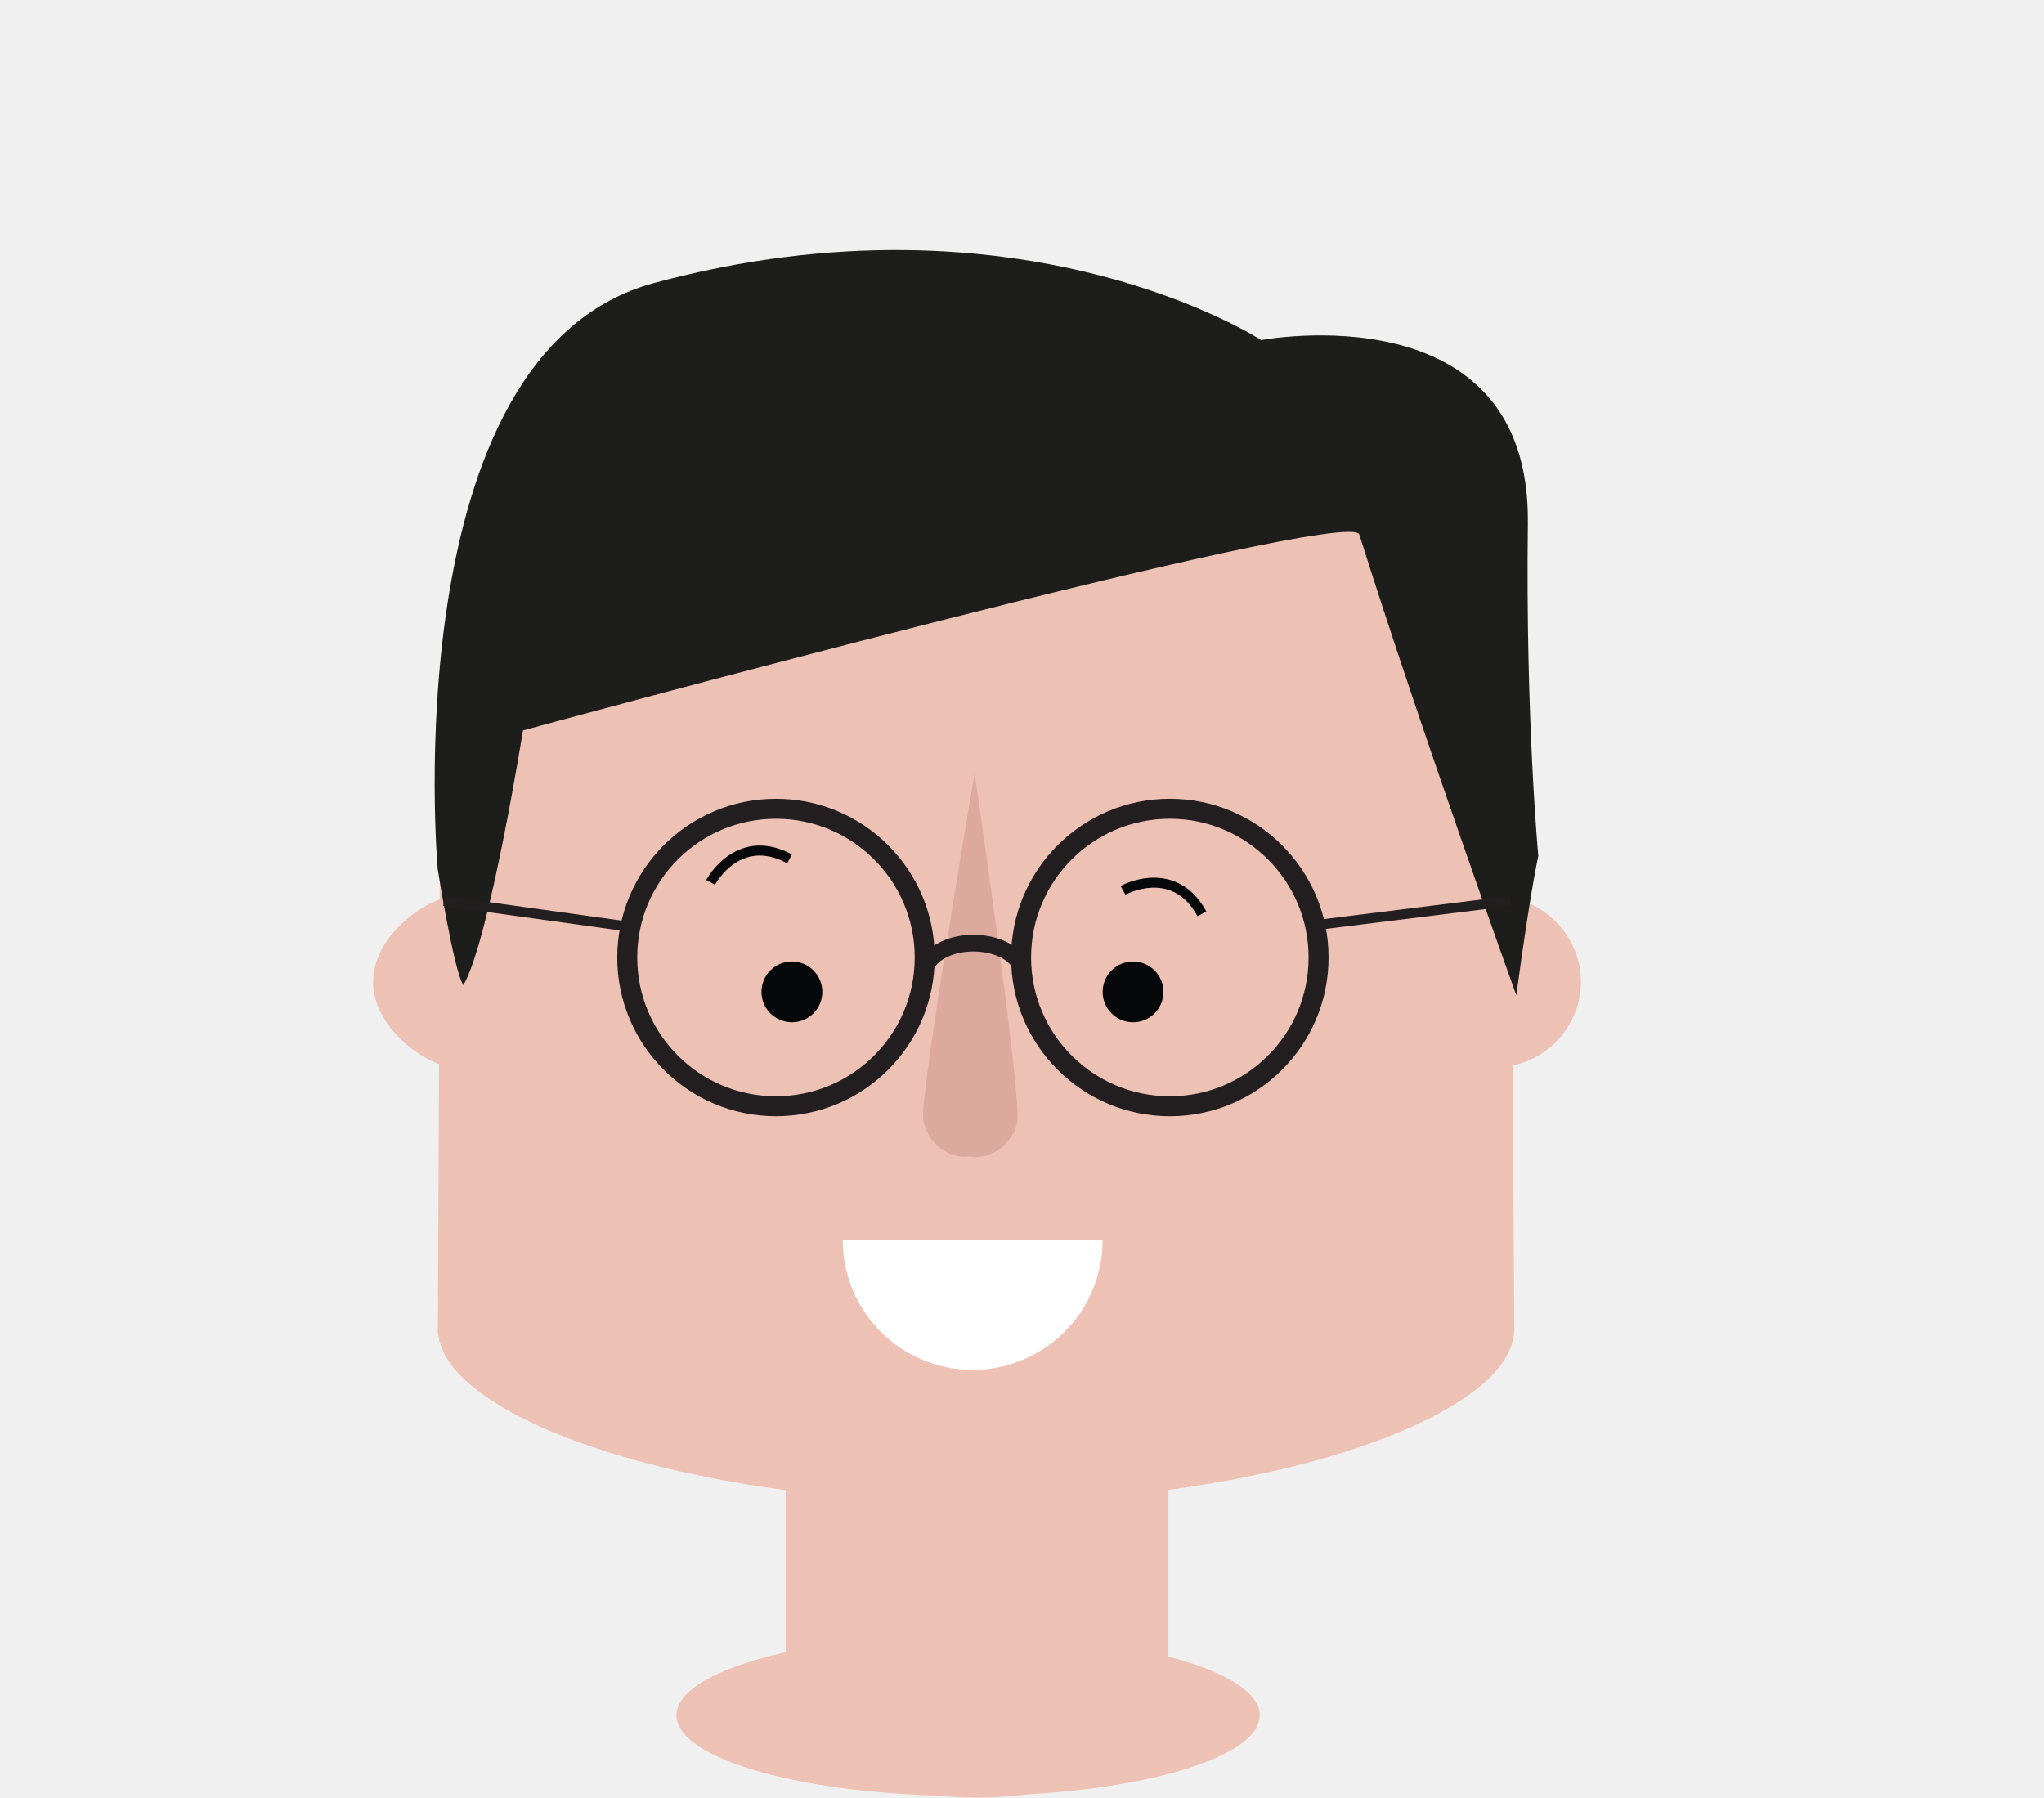
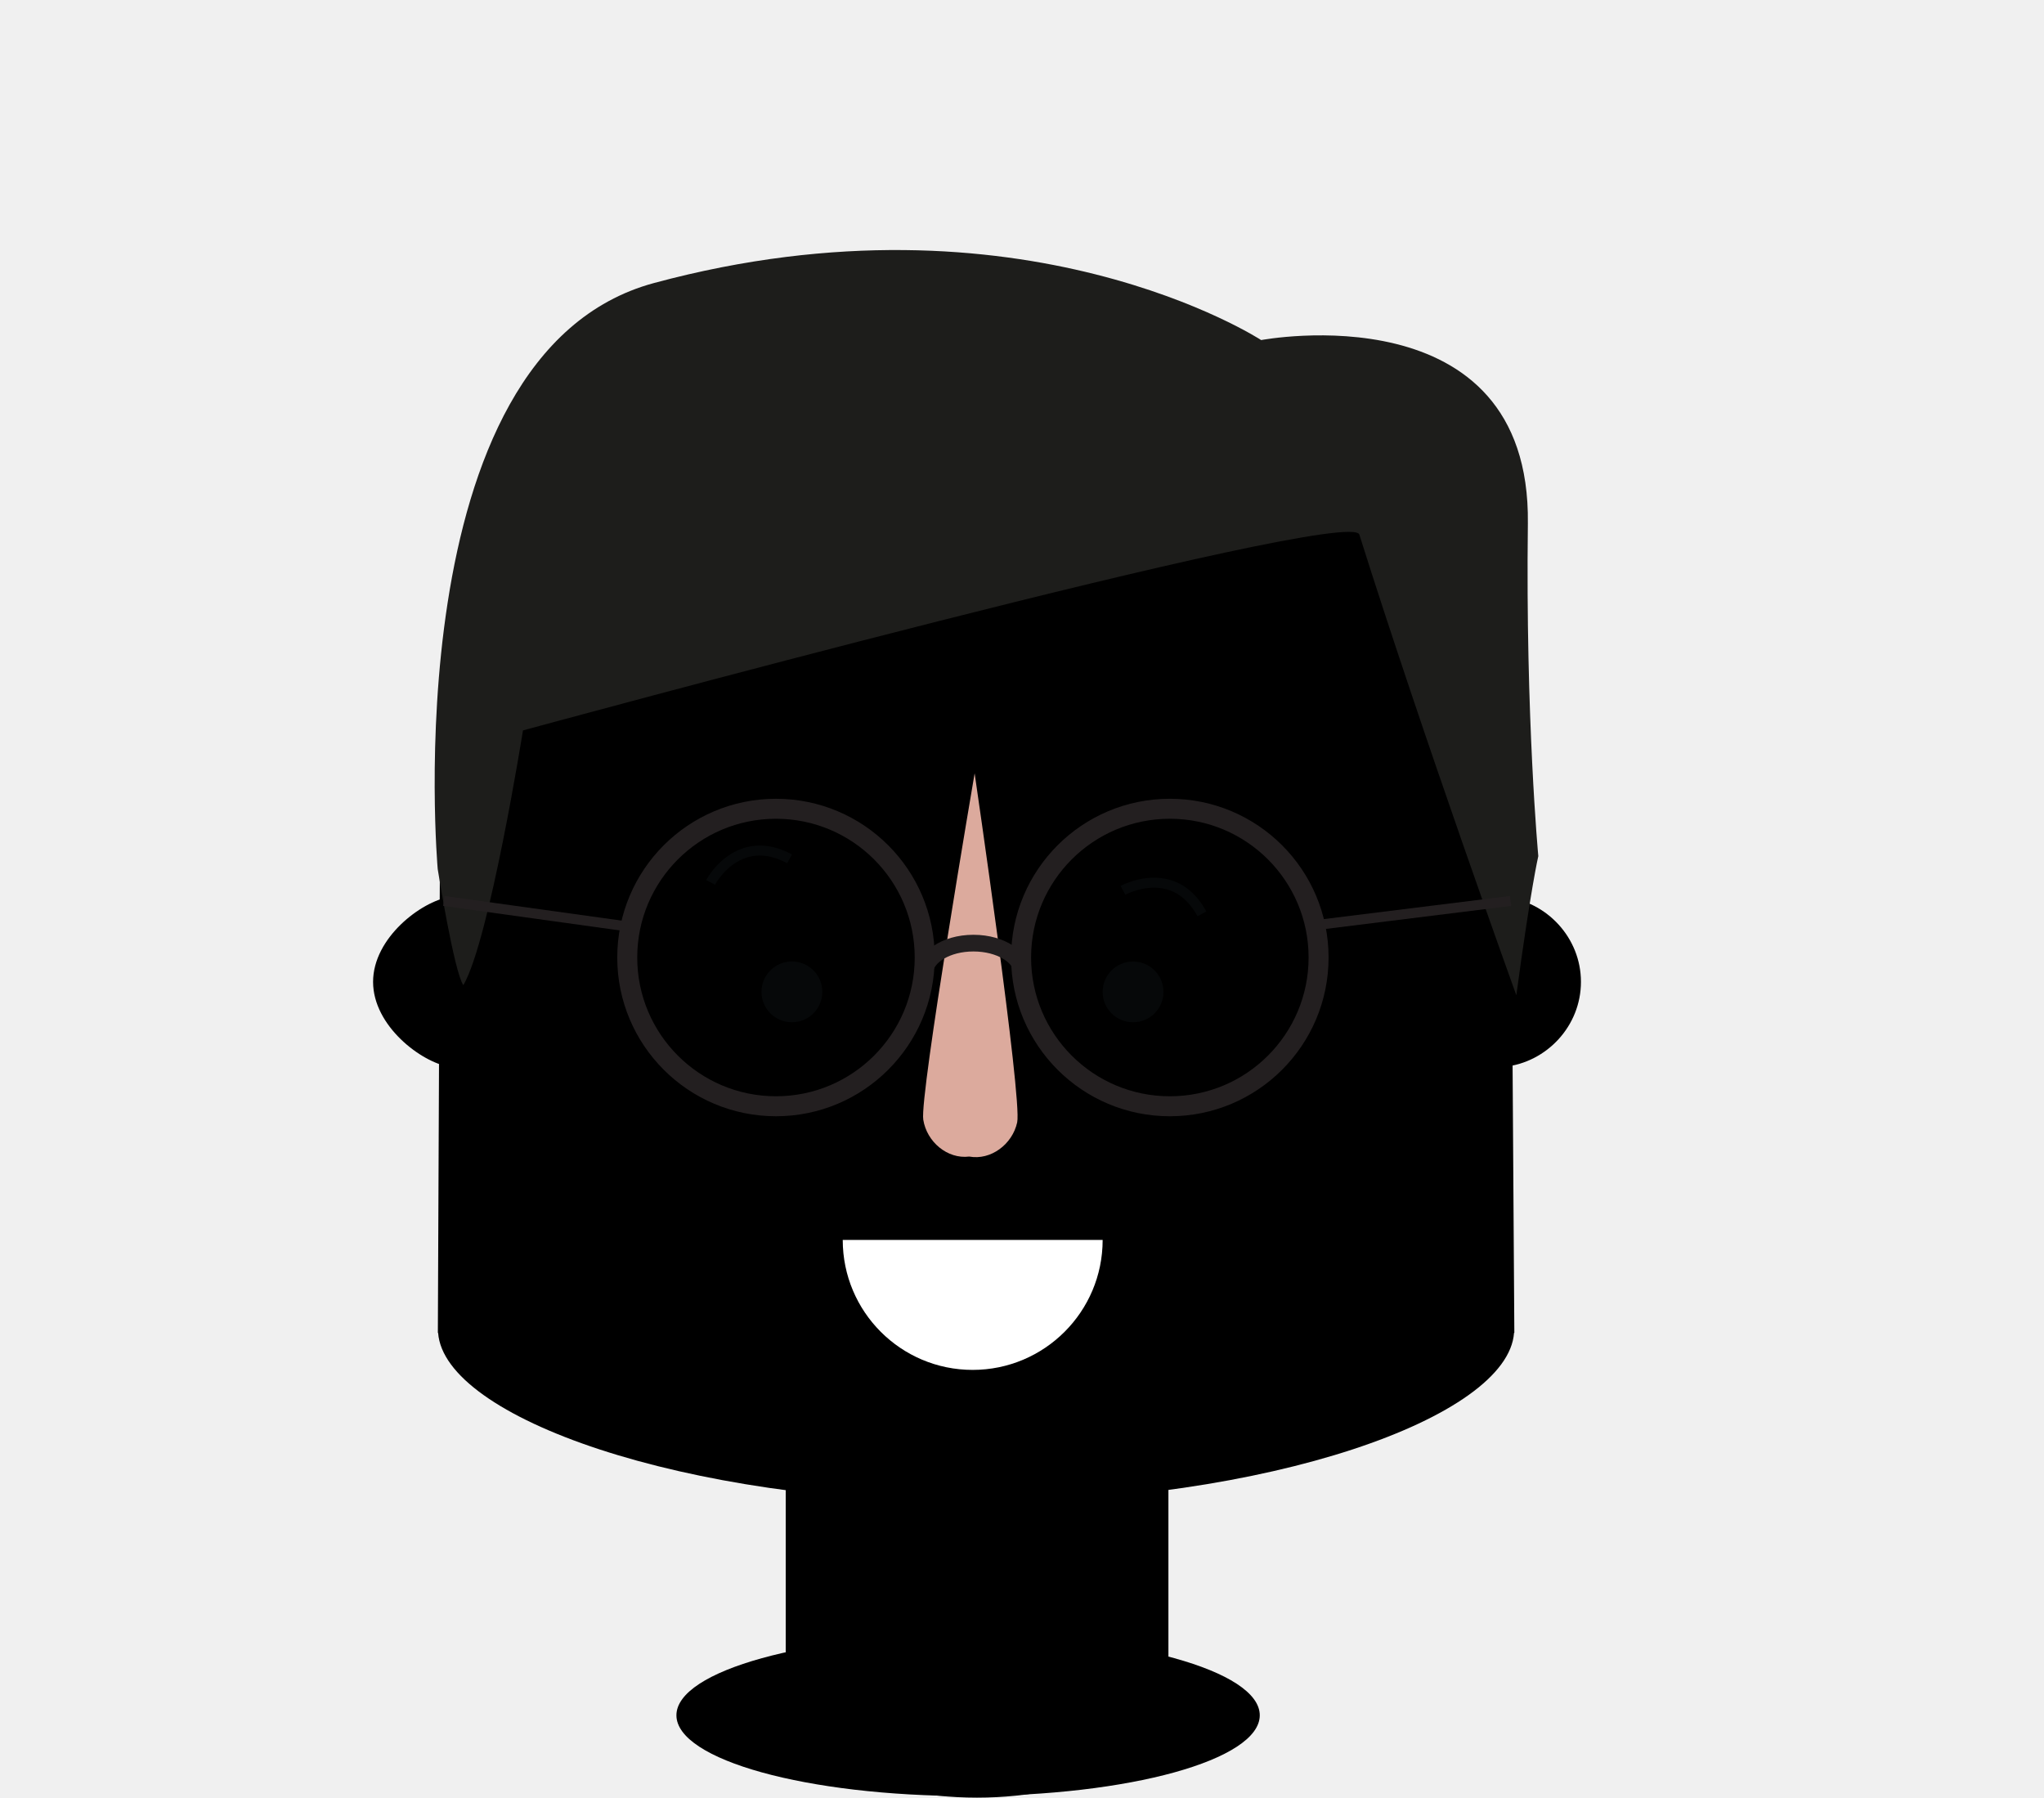
<svg x="0px" y="0px" width="173.998px" height="153.019px" viewBox="0 0 173.998 153.019">
-   <g fill="#EEC1B5">
+   <g class="fill-piel-w">
    <rect x="66.886" y="124.465" width="32.577" height="20.356" />
    <path d="M99.476,144.792c0,4.545-7.302,8.227-16.307,8.227c-9.004,0-16.305-3.682-16.305-8.227c0-4.539,7.301-8.221,16.305-8.221C92.173,136.57,99.476,140.252,99.476,144.792z" />
    <path d="M128.593,65.032c0-19.78-20.397-36.423-45.557-36.423c-25.157,0-45.555,16.945-45.555,36.729c0,0.222-0.208,48.12-0.208,48.12h0.023c0.524,7.185,20.821,14.439,45.793,14.439c24.977,0,45.271-7.254,45.795-14.439h0.026C128.911,113.457,128.593,65.259,128.593,65.032z" />
    <path d="M38.266,76.351c-2.396,0.381-6.507,3.471-6.507,7.227s4.11,6.849,6.507,7.23V76.351z" />
    <path d="M128.073,90.808c3.593-0.381,6.507-3.474,6.507-7.23s-2.914-6.846-6.507-7.227V90.808z" />
  </g>
  <path fill="#060809" d="M67.414,81.841c1.429,0,2.587,1.16,2.587,2.591c0,1.429-1.158,2.583-2.587,2.583c-1.432,0-2.592-1.155-2.592-2.583C64.822,83.001,65.982,81.841,67.414,81.841z" />
  <path fill="#FFFFFF" d="M82.797,116.608c6.115,0,11.067-4.956,11.067-11.061H71.739C71.739,111.653,76.687,116.608,82.797,116.608z" />
  <path fill="#060809" d="M60.869,75.307l-0.753-0.397c0.045-0.085,1.123-2.088,3.239-2.737c1.277-0.39,2.64-0.204,4.06,0.557l-0.404,0.75c-1.209-0.649-2.354-0.817-3.408-0.496C61.818,73.53,60.875,75.289,60.869,75.307z" />
  <path fill="#DCAA9D" d="M82.967,65.826c0,0-4.697,27.44-4.373,29.485c0.298,1.881,2.051,3.37,3.911,3.137c1.843,0.339,3.68-1.048,4.084-2.911C87.027,93.52,82.967,65.826,82.967,65.826z" />
  <g fill="#060809">
    <path d="M96.454,81.846c1.429,0,2.587,1.155,2.587,2.587c0,1.429-1.158,2.583-2.587,2.583c-1.435,0-2.59-1.155-2.59-2.583C93.864,83.001,95.02,81.846,96.454,81.846z" />
    <path d="M101.942,77.991c-0.654-1.199-1.521-1.966-2.574-2.277c-1.786-0.52-3.551,0.438-3.569,0.445l-0.407-0.743c0.083-0.046,2.077-1.134,4.202-0.518c1.286,0.371,2.325,1.274,3.096,2.688L101.942,77.991z" />
  </g>
-   <ellipse fill="#EEC1B5" cx="82.41" cy="146.008" rx="24.829" ry="6.874" />
+   <ellipse class="fill-piel-w" cx="82.41" cy="146.008" rx="24.829" ry="6.874" />
  <path fill="#1D1D1B" d="M129.079,84.718c0,0-7.95-22.026-13.364-39.215c-0.795-2.524-71.196,16.671-71.196,16.671s-2.856,17.895-5.075,21.684c-0.789-1.113-2.184-9.885-2.184-9.885S33.382,30.105,55.678,24.09c31.292-8.444,51.68,4.857,51.68,4.857s22.948-4.349,22.704,15.606c-0.205,16.609,0.888,28.321,0.888,28.321S130.306,75.628,129.079,84.718z" />
  <g fill="none" stroke="#231F20">
    <circle stroke-width="1.701" stroke-miterlimit="10" cx="66.056" cy="81.505" r="12.661" />
    <circle stroke-width="1.701" stroke-miterlimit="10" cx="99.584" cy="81.505" r="12.662" />
    <line stroke-width="0.85" stroke-miterlimit="10" x1="37.783" y1="76.69" x2="53.105" y2="78.819" />
    <line stroke-width="0.85" stroke-miterlimit="10" x1="128.585" y1="76.69" x2="111.445" y2="78.819" />
  </g>
  <path fill="#231F20" d="M79.409,82.916c0-0.015-0.009-0.028-0.009-0.042c0-0.89,1.423-1.883,3.465-1.883c2.044,0,3.466,0.993,3.466,1.883c0,0.013-0.007,0.026-0.007,0.042h1.342c0-0.015,0.007-0.028,0.007-0.042c0-1.852-2.112-3.304-4.808-3.304c-2.693,0-4.806,1.453-4.806,3.304c0,0.013,0.006,0.026,0.006,0.042H79.409z" />
</svg>
